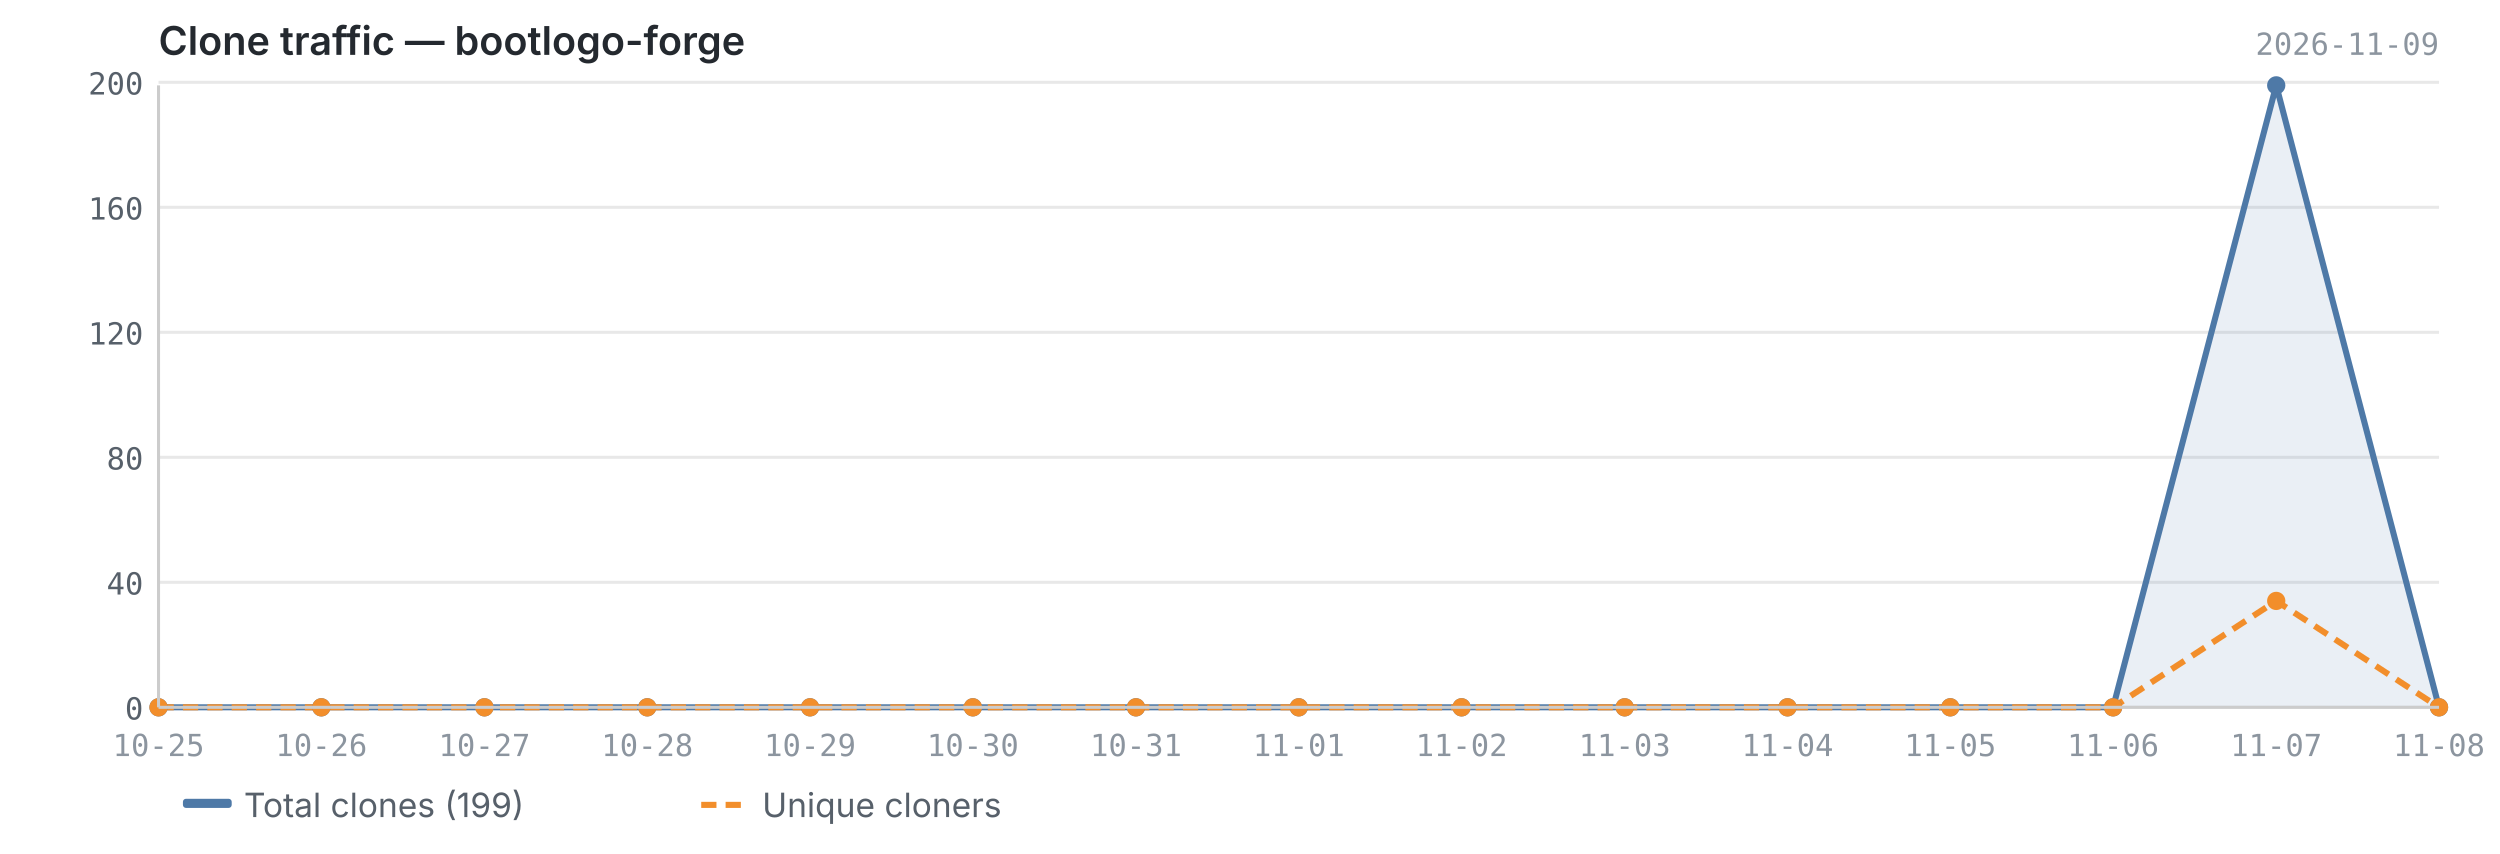
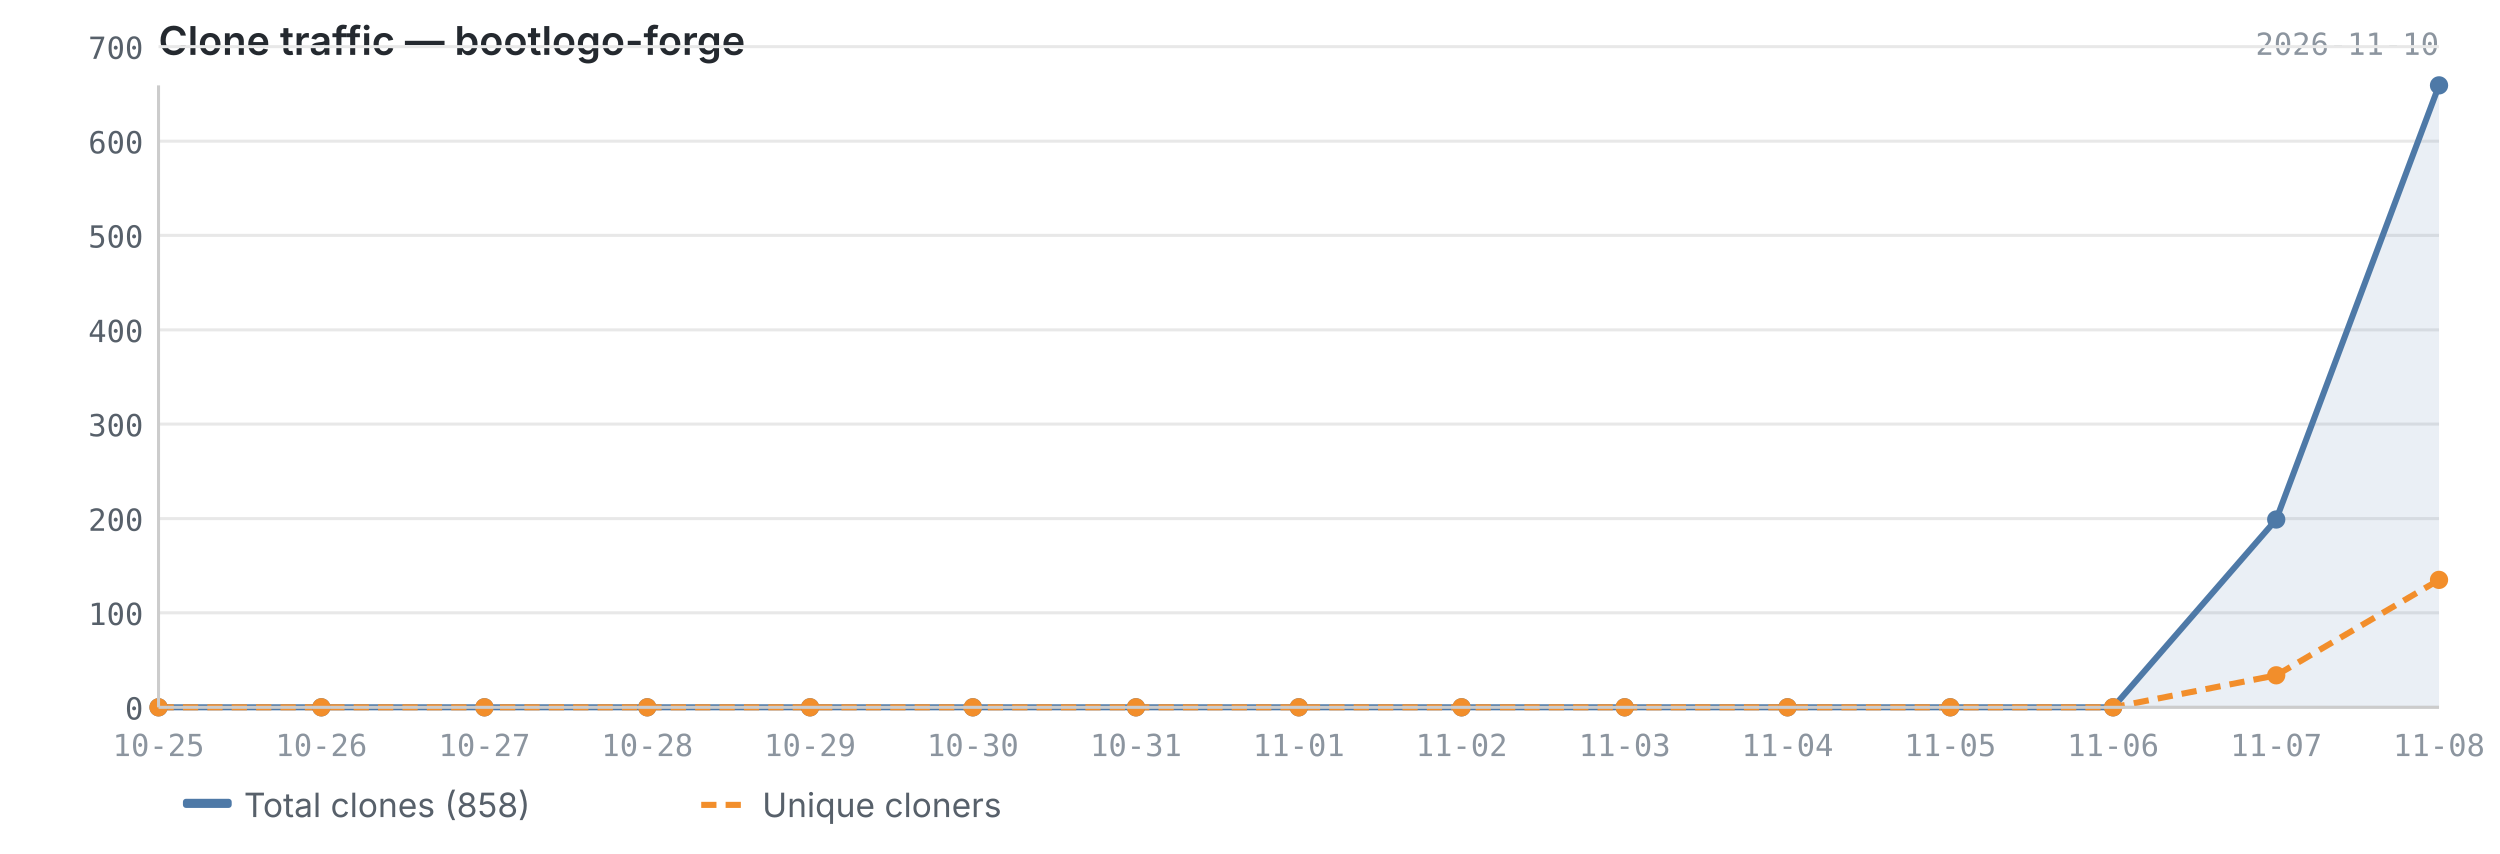
<svg xmlns="http://www.w3.org/2000/svg" viewBox="0 0 820 280" width="820" height="280">
  <text x="52" y="18" font-size="13" font-weight="600" fill="#24292f" font-family="-apple-system, BlinkMacSystemFont, 'Segoe UI', sans-serif">Clone traffic — bootlogo-forge</text>
-   <text x="800" y="18" font-size="10" fill="#8c959f" font-family="ui-monospace, SFMono-Regular, 'SF Mono', Menlo, monospace" text-anchor="end">2026-11-09</text>
+   <text x="800" y="18" font-size="10" fill="#8c959f" font-family="ui-monospace, SFMono-Regular, 'SF Mono', Menlo, monospace" text-anchor="end">2026-11-10</text>
  <line x1="52" y1="232.0" x2="800" y2="232.0" stroke="#e8e8e8" stroke-width="1" />
-   <line x1="52" y1="191.0" x2="800" y2="191.0" stroke="#e8e8e8" stroke-width="1" />
-   <line x1="52" y1="150.0" x2="800" y2="150.0" stroke="#e8e8e8" stroke-width="1" />
-   <line x1="52" y1="109.0" x2="800" y2="109.0" stroke="#e8e8e8" stroke-width="1" />
-   <line x1="52" y1="68.0" x2="800" y2="68.0" stroke="#e8e8e8" stroke-width="1" />
-   <line x1="52" y1="27.0" x2="800" y2="27.0" stroke="#e8e8e8" stroke-width="1" />
-   <path d="M52.0,232.0 L52.0,232.0 L105.4,232.0 L158.9,232.0 L212.3,232.0 L265.7,232.0 L319.1,232.0 L372.6,232.0 L426.0,232.0 L479.4,232.0 L532.9,232.0 L586.3,232.0 L639.7,232.0 L693.1,232.0 L746.6,28.0 L800.0,232.0 L800.0,232.0 L52.0,232.0Z" fill="#4e79a7" opacity="0.12" />
-   <polyline points="52.0,232.0 105.4,232.0 158.9,232.0 212.3,232.0 265.7,232.0 319.1,232.0 372.6,232.0 426.0,232.0 479.4,232.0 532.9,232.0 586.3,232.0 639.7,232.0 693.1,232.0 746.6,28.0 800.0,232.0" fill="none" stroke="#4e79a7" stroke-width="2" stroke-linejoin="round" />
-   <polyline points="52.0,232.0 105.4,232.0 158.9,232.0 212.3,232.0 265.7,232.0 319.1,232.0 372.6,232.0 426.0,232.0 479.4,232.0 532.9,232.0 586.3,232.0 639.7,232.0 693.1,232.0 746.6,197.1 800.0,232.0" fill="none" stroke="#f28e2b" stroke-width="2" stroke-linejoin="round" stroke-dasharray="5,3" />
+   <line x1="52" y1="201.0" x2="800" y2="201.0" stroke="#e8e8e8" stroke-width="1" />
+   <line x1="52" y1="170.1" x2="800" y2="170.1" stroke="#e8e8e8" stroke-width="1" />
+   <line x1="52" y1="139.1" x2="800" y2="139.1" stroke="#e8e8e8" stroke-width="1" />
+   <line x1="52" y1="108.2" x2="800" y2="108.2" stroke="#e8e8e8" stroke-width="1" />
+   <line x1="52" y1="77.2" x2="800" y2="77.2" stroke="#e8e8e8" stroke-width="1" />
+   <line x1="52" y1="46.3" x2="800" y2="46.3" stroke="#e8e8e8" stroke-width="1" />
+   <line x1="52" y1="15.3" x2="800" y2="15.3" stroke="#e8e8e8" stroke-width="1" />
+   <path d="M52.0,232.0 L52.0,232.0 L105.4,232.0 L158.9,232.0 L212.3,232.0 L265.7,232.0 L319.1,232.0 L372.6,232.0 L426.0,232.0 L479.4,232.0 L532.9,232.0 L586.3,232.0 L639.7,232.0 L693.1,232.0 L746.6,170.4 L800.0,28.0 L800.0,232.0 L52.0,232.0Z" fill="#4e79a7" opacity="0.12" />
+   <polyline points="52.0,232.0 105.4,232.0 158.9,232.0 212.3,232.0 265.7,232.0 319.1,232.0 372.6,232.0 426.0,232.0 479.4,232.0 532.9,232.0 586.3,232.0 639.7,232.0 693.1,232.0 746.6,170.4 800.0,28.0" fill="none" stroke="#4e79a7" stroke-width="2" stroke-linejoin="round" />
+   <polyline points="52.0,232.0 105.4,232.0 158.9,232.0 212.3,232.0 265.7,232.0 319.1,232.0 372.6,232.0 426.0,232.0 479.4,232.0 532.9,232.0 586.3,232.0 639.7,232.0 693.1,232.0 746.6,221.5 800.0,190.2" fill="none" stroke="#f28e2b" stroke-width="2" stroke-linejoin="round" stroke-dasharray="5,3" />
  <circle cx="52.0" cy="232.0" r="3" fill="#4e79a7" />
  <circle cx="105.4" cy="232.0" r="3" fill="#4e79a7" />
  <circle cx="158.9" cy="232.0" r="3" fill="#4e79a7" />
  <circle cx="212.3" cy="232.0" r="3" fill="#4e79a7" />
  <circle cx="265.7" cy="232.0" r="3" fill="#4e79a7" />
  <circle cx="319.1" cy="232.0" r="3" fill="#4e79a7" />
  <circle cx="372.6" cy="232.0" r="3" fill="#4e79a7" />
  <circle cx="426.0" cy="232.0" r="3" fill="#4e79a7" />
  <circle cx="479.4" cy="232.0" r="3" fill="#4e79a7" />
  <circle cx="532.9" cy="232.0" r="3" fill="#4e79a7" />
  <circle cx="586.3" cy="232.0" r="3" fill="#4e79a7" />
  <circle cx="639.7" cy="232.0" r="3" fill="#4e79a7" />
  <circle cx="693.1" cy="232.0" r="3" fill="#4e79a7" />
-   <circle cx="746.6" cy="28.0" r="3" fill="#4e79a7" />
-   <circle cx="800.0" cy="232.0" r="3" fill="#4e79a7" />
+   <circle cx="746.6" cy="170.4" r="3" fill="#4e79a7" />
+   <circle cx="800.0" cy="28.0" r="3" fill="#4e79a7" />
  <circle cx="52.0" cy="232.0" r="3" fill="#f28e2b" />
  <circle cx="105.4" cy="232.0" r="3" fill="#f28e2b" />
  <circle cx="158.9" cy="232.0" r="3" fill="#f28e2b" />
  <circle cx="212.3" cy="232.0" r="3" fill="#f28e2b" />
  <circle cx="265.7" cy="232.0" r="3" fill="#f28e2b" />
  <circle cx="319.1" cy="232.0" r="3" fill="#f28e2b" />
  <circle cx="372.6" cy="232.0" r="3" fill="#f28e2b" />
  <circle cx="426.0" cy="232.0" r="3" fill="#f28e2b" />
  <circle cx="479.4" cy="232.0" r="3" fill="#f28e2b" />
  <circle cx="532.9" cy="232.0" r="3" fill="#f28e2b" />
  <circle cx="586.3" cy="232.0" r="3" fill="#f28e2b" />
  <circle cx="639.7" cy="232.0" r="3" fill="#f28e2b" />
  <circle cx="693.1" cy="232.0" r="3" fill="#f28e2b" />
-   <circle cx="746.6" cy="197.1" r="3" fill="#f28e2b" />
-   <circle cx="800.0" cy="232.0" r="3" fill="#f28e2b" />
+   <circle cx="746.6" cy="221.5" r="3" fill="#f28e2b" />
+   <circle cx="800.0" cy="190.2" r="3" fill="#f28e2b" />
  <line x1="52" y1="28" x2="52" y2="232" stroke="#cccccc" stroke-width="1" />
  <line x1="52" y1="232" x2="800" y2="232" stroke="#cccccc" stroke-width="1" />
  <text x="47" y="236.0" text-anchor="end" font-size="10" fill="#57606a" font-family="ui-monospace, SFMono-Regular, 'SF Mono', Menlo, monospace">0</text>
-   <text x="47" y="195.0" text-anchor="end" font-size="10" fill="#57606a" font-family="ui-monospace, SFMono-Regular, 'SF Mono', Menlo, monospace">40</text>
-   <text x="47" y="154.0" text-anchor="end" font-size="10" fill="#57606a" font-family="ui-monospace, SFMono-Regular, 'SF Mono', Menlo, monospace">80</text>
-   <text x="47" y="113.0" text-anchor="end" font-size="10" fill="#57606a" font-family="ui-monospace, SFMono-Regular, 'SF Mono', Menlo, monospace">120</text>
-   <text x="47" y="72.0" text-anchor="end" font-size="10" fill="#57606a" font-family="ui-monospace, SFMono-Regular, 'SF Mono', Menlo, monospace">160</text>
-   <text x="47" y="31.0" text-anchor="end" font-size="10" fill="#57606a" font-family="ui-monospace, SFMono-Regular, 'SF Mono', Menlo, monospace">200</text>
+   <text x="47" y="205.0" text-anchor="end" font-size="10" fill="#57606a" font-family="ui-monospace, SFMono-Regular, 'SF Mono', Menlo, monospace">100</text>
+   <text x="47" y="174.1" text-anchor="end" font-size="10" fill="#57606a" font-family="ui-monospace, SFMono-Regular, 'SF Mono', Menlo, monospace">200</text>
+   <text x="47" y="143.1" text-anchor="end" font-size="10" fill="#57606a" font-family="ui-monospace, SFMono-Regular, 'SF Mono', Menlo, monospace">300</text>
+   <text x="47" y="112.2" text-anchor="end" font-size="10" fill="#57606a" font-family="ui-monospace, SFMono-Regular, 'SF Mono', Menlo, monospace">400</text>
+   <text x="47" y="81.2" text-anchor="end" font-size="10" fill="#57606a" font-family="ui-monospace, SFMono-Regular, 'SF Mono', Menlo, monospace">500</text>
+   <text x="47" y="50.3" text-anchor="end" font-size="10" fill="#57606a" font-family="ui-monospace, SFMono-Regular, 'SF Mono', Menlo, monospace">600</text>
+   <text x="47" y="19.3" text-anchor="end" font-size="10" fill="#57606a" font-family="ui-monospace, SFMono-Regular, 'SF Mono', Menlo, monospace">700</text>
  <text x="52.0" y="248" text-anchor="middle" font-size="10" fill="#8c959f" font-family="ui-monospace, SFMono-Regular, 'SF Mono', Menlo, monospace">10-25</text>
  <text x="105.4" y="248" text-anchor="middle" font-size="10" fill="#8c959f" font-family="ui-monospace, SFMono-Regular, 'SF Mono', Menlo, monospace">10-26</text>
  <text x="158.9" y="248" text-anchor="middle" font-size="10" fill="#8c959f" font-family="ui-monospace, SFMono-Regular, 'SF Mono', Menlo, monospace">10-27</text>
  <text x="212.3" y="248" text-anchor="middle" font-size="10" fill="#8c959f" font-family="ui-monospace, SFMono-Regular, 'SF Mono', Menlo, monospace">10-28</text>
  <text x="265.7" y="248" text-anchor="middle" font-size="10" fill="#8c959f" font-family="ui-monospace, SFMono-Regular, 'SF Mono', Menlo, monospace">10-29</text>
  <text x="319.1" y="248" text-anchor="middle" font-size="10" fill="#8c959f" font-family="ui-monospace, SFMono-Regular, 'SF Mono', Menlo, monospace">10-30</text>
  <text x="372.6" y="248" text-anchor="middle" font-size="10" fill="#8c959f" font-family="ui-monospace, SFMono-Regular, 'SF Mono', Menlo, monospace">10-31</text>
  <text x="426.0" y="248" text-anchor="middle" font-size="10" fill="#8c959f" font-family="ui-monospace, SFMono-Regular, 'SF Mono', Menlo, monospace">11-01</text>
  <text x="479.4" y="248" text-anchor="middle" font-size="10" fill="#8c959f" font-family="ui-monospace, SFMono-Regular, 'SF Mono', Menlo, monospace">11-02</text>
  <text x="532.9" y="248" text-anchor="middle" font-size="10" fill="#8c959f" font-family="ui-monospace, SFMono-Regular, 'SF Mono', Menlo, monospace">11-03</text>
  <text x="586.3" y="248" text-anchor="middle" font-size="10" fill="#8c959f" font-family="ui-monospace, SFMono-Regular, 'SF Mono', Menlo, monospace">11-04</text>
  <text x="639.7" y="248" text-anchor="middle" font-size="10" fill="#8c959f" font-family="ui-monospace, SFMono-Regular, 'SF Mono', Menlo, monospace">11-05</text>
  <text x="693.1" y="248" text-anchor="middle" font-size="10" fill="#8c959f" font-family="ui-monospace, SFMono-Regular, 'SF Mono', Menlo, monospace">11-06</text>
  <text x="746.6" y="248" text-anchor="middle" font-size="10" fill="#8c959f" font-family="ui-monospace, SFMono-Regular, 'SF Mono', Menlo, monospace">11-07</text>
  <text x="800.0" y="248" text-anchor="middle" font-size="10" fill="#8c959f" font-family="ui-monospace, SFMono-Regular, 'SF Mono', Menlo, monospace">11-08</text>
  <rect x="60" y="262" width="16" height="3" fill="#4e79a7" rx="1" />
-   <text x="80" y="268" font-size="11" fill="#57606a" font-family="-apple-system, BlinkMacSystemFont, 'Segoe UI', sans-serif">Total clones (199)</text>
+   <text x="80" y="268" font-size="11" fill="#57606a" font-family="-apple-system, BlinkMacSystemFont, 'Segoe UI', sans-serif">Total clones (858)</text>
  <line x1="230" y1="264" x2="246" y2="264" stroke="#f28e2b" stroke-width="2" stroke-dasharray="5,3" />
  <text x="250" y="268" font-size="11" fill="#57606a" font-family="-apple-system, BlinkMacSystemFont, 'Segoe UI', sans-serif">Unique cloners</text>
</svg>
